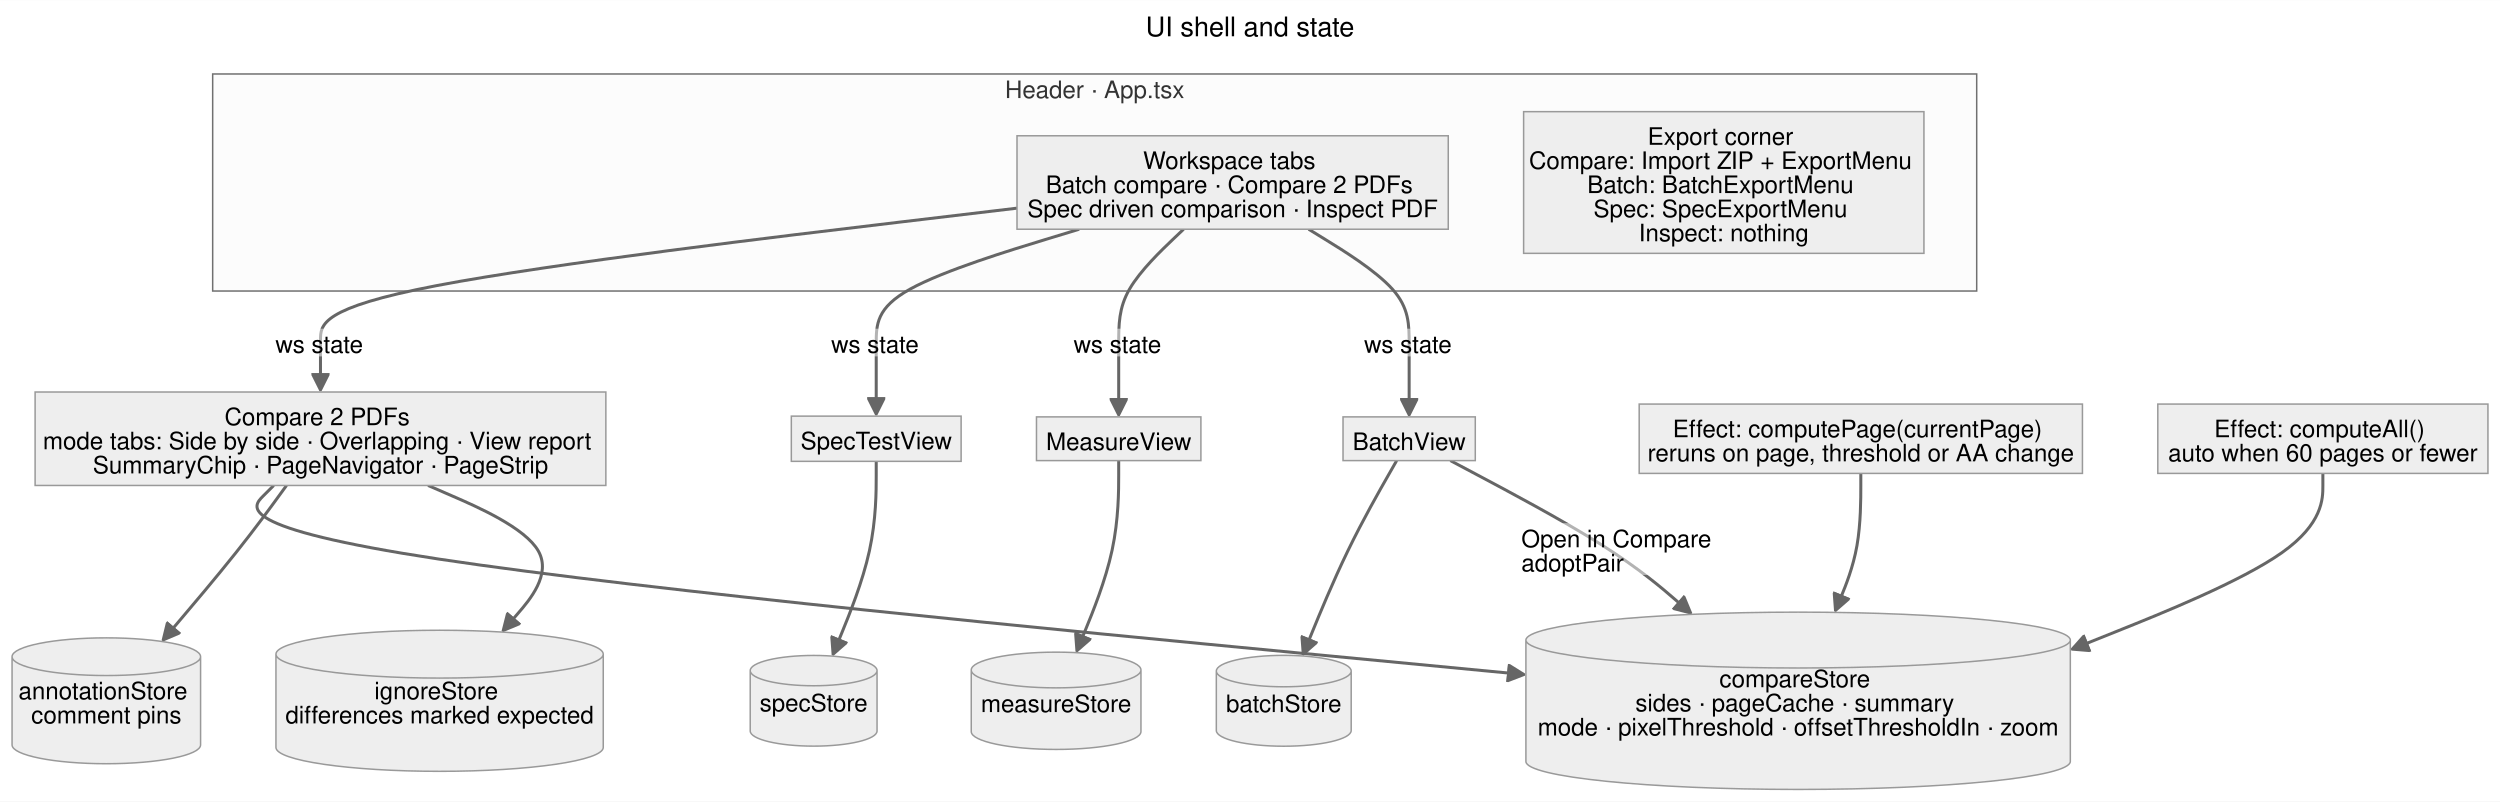
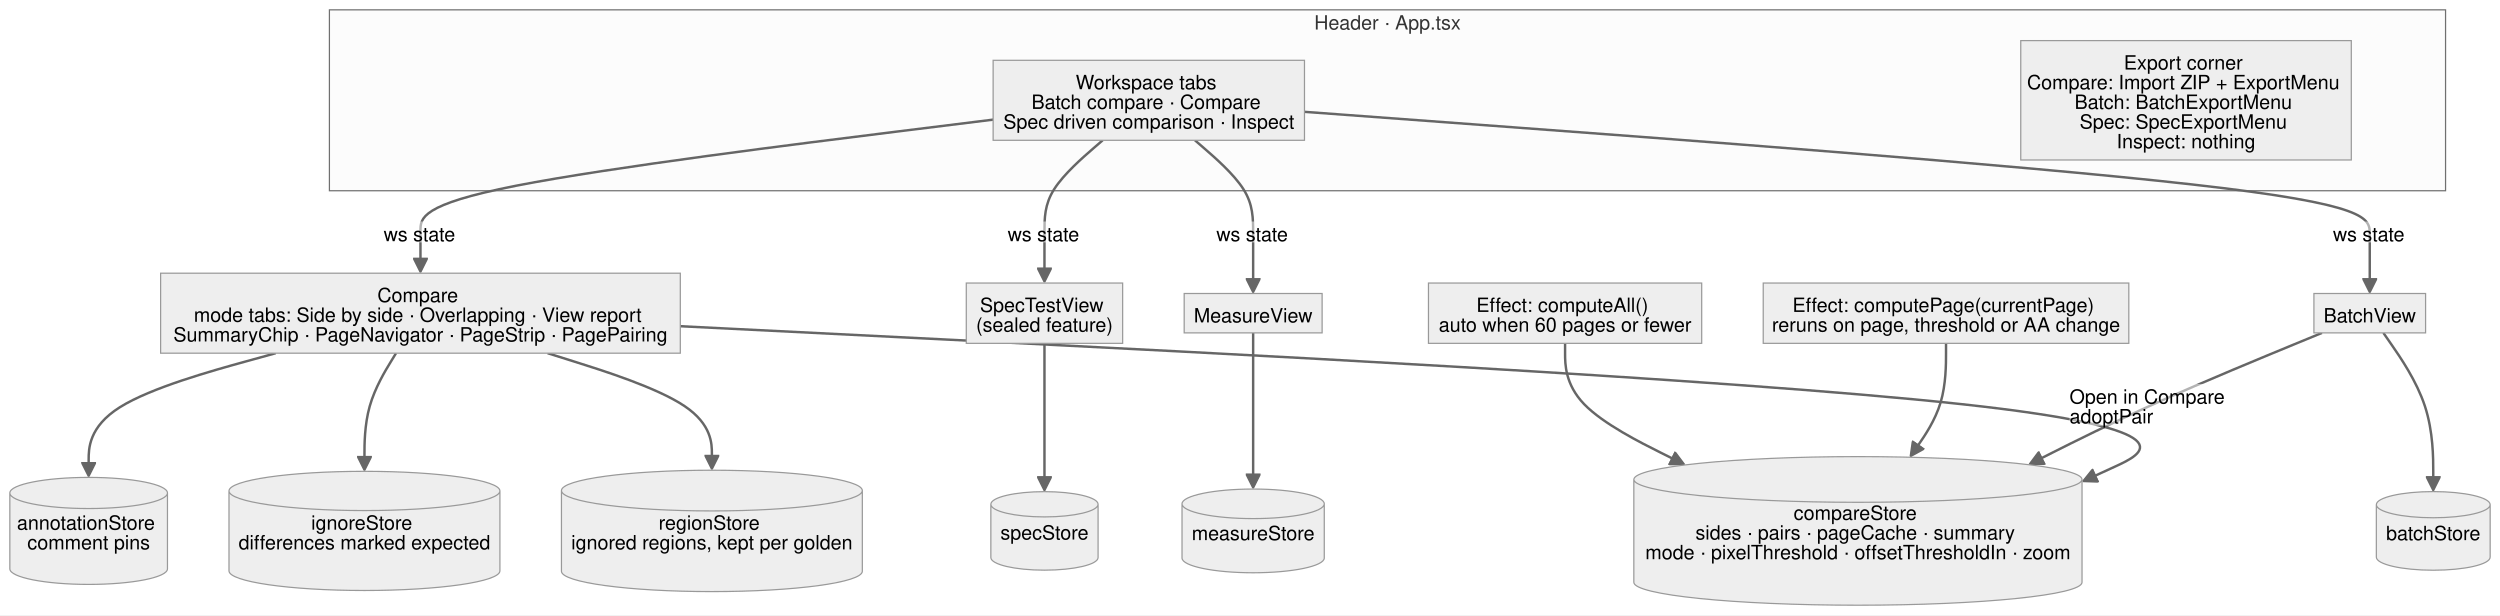
- <svg xmlns="http://www.w3.org/2000/svg" aria-roledescription="flowchart-v2" role="graphics-document document" viewBox="-8 -49 1658.635 531.718" width="1659" height="532" id="arch1">
-   <rect x="-8" y="-49" width="1658.635" height="531.718" fill="#ffffff" />
+ <svg xmlns="http://www.w3.org/2000/svg" id="arch1" width="2031.506" height="499.836" viewBox="-8 -8 2031.506 499.836" role="graphics-document document" aria-roledescription="flowchart-v2">
+   <rect x="-8" y="-8" width="2031.506" height="499.836" fill="#ffffff" />
  <style>#arch1{font-family:Helvetica,Arial,sans-serif;font-size:16px;fill:#000000;}#arch1 .error-icon{fill:#552222;}#arch1 .error-text{fill:#552222;stroke:#552222;}#arch1 .edge-thickness-normal{stroke-width:2px;}#arch1 .edge-thickness-thick{stroke-width:3.5px;}#arch1 .edge-pattern-solid{stroke-dasharray:0;}#arch1 .edge-pattern-dashed{stroke-dasharray:3;}#arch1 .edge-pattern-dotted{stroke-dasharray:2;}#arch1 .marker{fill:#666;stroke:#666;}#arch1 .marker.cross{stroke:#666;}#arch1 svg{font-family:Helvetica,Arial,sans-serif;font-size:16px;}#arch1 .label{font-family:Helvetica,Arial,sans-serif;color:#000000;}#arch1 .cluster-label text{fill:#333;}#arch1 .cluster-label span,#arch1 p{color:#333;}#arch1 .label text,#arch1 span,#arch1 p{fill:#000000;color:#000000;}#arch1 .node rect,#arch1 .node circle,#arch1 .node ellipse,#arch1 .node polygon,#arch1 .node path{fill:#eee;stroke:#999;stroke-width:1px;}#arch1 .flowchart-label text{text-anchor:middle;}#arch1 .node .katex path{fill:#000;stroke:#000;stroke-width:1px;}#arch1 .node .label{text-align:center;}#arch1 .node.clickable{cursor:pointer;}#arch1 .arrowheadPath{fill:#333333;}#arch1 .edgePath .path{stroke:#666;stroke-width:2.0px;}#arch1 .flowchart-link{stroke:#666;fill:none;}#arch1 .edgeLabel{background-color:white;text-align:center;}#arch1 .edgeLabel rect{opacity:0.5;background-color:white;fill:white;}#arch1 .labelBkg{background-color:rgba(255, 255, 255, 0.5);}#arch1 .cluster rect{fill:hsl(0, 0%, 98.922%);stroke:#707070;stroke-width:1px;}#arch1 .cluster text{fill:#333;}#arch1 .cluster span,#arch1 p{color:#333;}#arch1 div.mermaidTooltip{position:absolute;text-align:center;max-width:200px;padding:2px;font-family:Helvetica,Arial,sans-serif;font-size:12px;background:hsl(-160, 0%, 93.333%);border:1px solid #707070;border-radius:2px;pointer-events:none;z-index:100;}#arch1 .flowchartTitleText{text-anchor:middle;font-size:18px;fill:#000000;}#arch1 :root{--mermaid-font-family:Helvetica,Arial,sans-serif;}#arch1 .flag rect{stroke-dasharray:6 4!important;}#arch1 .flag polygon{stroke-dasharray:6 4!important;}#arch1 .flag ellipse{stroke-dasharray:6 4!important;}#arch1 .flag circle{stroke-dasharray:6 4!important;}#arch1 .flag path{stroke-dasharray:6 4!important;}</style>
  <g>
-     <marker orient="auto" markerHeight="12" markerWidth="12" markerUnits="userSpaceOnUse" refY="5" refX="6" viewBox="0 0 10 10" class="marker flowchart" id="arch1_flowchart-pointEnd">
-       <path style="stroke-width: 1; stroke-dasharray: 1, 0;" class="arrowMarkerPath" d="M 0 0 L 10 5 L 0 10 z" />
-     </marker>
-     <marker orient="auto" markerHeight="12" markerWidth="12" markerUnits="userSpaceOnUse" refY="5" refX="4.5" viewBox="0 0 10 10" class="marker flowchart" id="arch1_flowchart-pointStart">
-       <path style="stroke-width: 1; stroke-dasharray: 1, 0;" class="arrowMarkerPath" d="M 0 5 L 10 10 L 10 0 z" />
-     </marker>
-     <marker orient="auto" markerHeight="11" markerWidth="11" markerUnits="userSpaceOnUse" refY="5" refX="11" viewBox="0 0 10 10" class="marker flowchart" id="arch1_flowchart-circleEnd">
-       <circle style="stroke-width: 1; stroke-dasharray: 1, 0;" class="arrowMarkerPath" r="5" cy="5" cx="5" />
-     </marker>
-     <marker orient="auto" markerHeight="11" markerWidth="11" markerUnits="userSpaceOnUse" refY="5" refX="-1" viewBox="0 0 10 10" class="marker flowchart" id="arch1_flowchart-circleStart">
-       <circle style="stroke-width: 1; stroke-dasharray: 1, 0;" class="arrowMarkerPath" r="5" cy="5" cx="5" />
-     </marker>
-     <marker orient="auto" markerHeight="11" markerWidth="11" markerUnits="userSpaceOnUse" refY="5.2" refX="12" viewBox="0 0 11 11" class="marker cross flowchart" id="arch1_flowchart-crossEnd">
-       <path style="stroke-width: 2; stroke-dasharray: 1, 0;" class="arrowMarkerPath" d="M 1,1 l 9,9 M 10,1 l -9,9" />
-     </marker>
-     <marker orient="auto" markerHeight="11" markerWidth="11" markerUnits="userSpaceOnUse" refY="5.2" refX="-1" viewBox="0 0 11 11" class="marker cross flowchart" id="arch1_flowchart-crossStart">
-       <path style="stroke-width: 2; stroke-dasharray: 1, 0;" class="arrowMarkerPath" d="M 1,1 l 9,9 M 10,1 l -9,9" />
+     <marker id="arch1_flowchart-pointEnd" class="marker flowchart" viewBox="0 0 10 10" refX="6" refY="5" markerUnits="userSpaceOnUse" markerWidth="12" markerHeight="12" orient="auto">
+       <path d="M 0 0 L 10 5 L 0 10 z" class="arrowMarkerPath" style="stroke-width: 1; stroke-dasharray: 1, 0;" />
+     </marker>
+     <marker id="arch1_flowchart-pointStart" class="marker flowchart" viewBox="0 0 10 10" refX="4.5" refY="5" markerUnits="userSpaceOnUse" markerWidth="12" markerHeight="12" orient="auto">
+       <path d="M 0 5 L 10 10 L 10 0 z" class="arrowMarkerPath" style="stroke-width: 1; stroke-dasharray: 1, 0;" />
+     </marker>
+     <marker id="arch1_flowchart-circleEnd" class="marker flowchart" viewBox="0 0 10 10" refX="11" refY="5" markerUnits="userSpaceOnUse" markerWidth="11" markerHeight="11" orient="auto">
+       <circle cx="5" cy="5" r="5" class="arrowMarkerPath" style="stroke-width: 1; stroke-dasharray: 1, 0;" />
+     </marker>
+     <marker id="arch1_flowchart-circleStart" class="marker flowchart" viewBox="0 0 10 10" refX="-1" refY="5" markerUnits="userSpaceOnUse" markerWidth="11" markerHeight="11" orient="auto">
+       <circle cx="5" cy="5" r="5" class="arrowMarkerPath" style="stroke-width: 1; stroke-dasharray: 1, 0;" />
+     </marker>
+     <marker id="arch1_flowchart-crossEnd" class="marker cross flowchart" viewBox="0 0 11 11" refX="12" refY="5.2" markerUnits="userSpaceOnUse" markerWidth="11" markerHeight="11" orient="auto">
+       <path d="M 1,1 l 9,9 M 10,1 l -9,9" class="arrowMarkerPath" style="stroke-width: 2; stroke-dasharray: 1, 0;" />
+     </marker>
+     <marker id="arch1_flowchart-crossStart" class="marker cross flowchart" viewBox="0 0 11 11" refX="-1" refY="5.2" markerUnits="userSpaceOnUse" markerWidth="11" markerHeight="11" orient="auto">
+       <path d="M 1,1 l 9,9 M 10,1 l -9,9" class="arrowMarkerPath" style="stroke-width: 2; stroke-dasharray: 1, 0;" />
    </marker>
    <g class="root">
      <g class="clusters">
-         <g id="HEADER" class="cluster default flowchart-label">
-           <rect height="144" width="1170.348" y="0" x="133.098" ry="0" rx="0" style="" />
-           <g transform="translate(718.2715, 0)" class="cluster-label">
-             <text style="">
-               <tspan class="row" x="0" dy="1em" xml:space="preserve">Header · App.tsx</tspan>
+         <g class="cluster default flowchart-label" id="HEADER">
+           <rect style="" rx="0" ry="0" x="259.684" y="0" width="1719.58" height="147" />
+           <g class="cluster-label" transform="translate(1119.474, 0)">
+             <text style="">
+               <tspan xml:space="preserve" dy="1em" x="0" class="row">Header · App.tsx</tspan>
            </text>
          </g>
        </g>
      </g>
      <g class="edgePaths">
-         <path marker-end="url(#arch1_flowchart-pointEnd)" style="fill:none;" class="edge-thickness-normal edge-pattern-solid flowchart-link LS-TABS LE-CWS" id="L-TABS-CWS-0" d="M666.734,89.02L589.716,98.184C512.697,107.347,358.66,125.673,281.642,140.42C204.623,155.167,204.623,166.333,204.623,176.617C204.623,186.9,204.623,196.3,204.623,201L204.623,205.7" />
-         <path marker-end="url(#arch1_flowchart-pointEnd)" style="fill:none;" class="edge-thickness-normal edge-pattern-solid flowchart-link LS-TABS LE-SWS" id="L-TABS-SWS-0" d="M707.984,103L685.543,109.833C663.101,116.667,618.217,130.333,595.776,142.75C573.334,155.167,573.334,166.333,573.334,179.283C573.334,192.233,573.334,206.967,573.334,214.333L573.334,221.7" />
-         <path marker-end="url(#arch1_flowchart-pointEnd)" style="fill:none;" class="edge-thickness-normal edge-pattern-solid flowchart-link LS-TABS LE-IWS" id="L-TABS-IWS-0" d="M777.247,103L770.072,109.833C762.898,116.667,748.55,130.333,741.375,142.75C734.201,155.167,734.201,166.333,734.201,179.367C734.201,192.4,734.201,207.3,734.201,214.75L734.201,222.2" />
-         <path marker-end="url(#arch1_flowchart-pointEnd)" style="fill:none;" class="edge-thickness-normal edge-pattern-solid flowchart-link LS-TABS LE-BWS" id="L-TABS-BWS-0" d="M860.218,103L871.334,109.833C882.449,116.667,904.68,130.333,915.795,142.75C926.91,155.167,926.91,166.333,926.91,179.367C926.91,192.4,926.91,207.3,926.91,214.75L926.91,222.2" />
-         <path marker-end="url(#arch1_flowchart-pointEnd)" style="fill:none;" class="edge-thickness-normal edge-pattern-solid flowchart-link LS-CWS LE-CS" id="L-CWS-CS-0" d="M173.6,273L166.595,280C159.589,287,145.579,301,283.16,321.844C420.742,342.687,709.916,370.375,854.503,384.218L999.089,398.062" />
-         <path marker-end="url(#arch1_flowchart-pointEnd)" style="fill:none;" class="edge-thickness-normal edge-pattern-solid flowchart-link LS-CWS LE-AS" id="L-CWS-AS-0" d="M182.093,273L177.006,280C171.918,287,161.743,301,148.532,317.577C135.321,334.155,119.073,353.309,110.95,362.886L102.826,372.464" />
-         <path marker-end="url(#arch1_flowchart-pointEnd)" style="fill:none;" class="edge-thickness-normal edge-pattern-solid flowchart-link LS-CWS LE-IS" id="L-CWS-IS-0" d="M275.992,273L292.108,280C308.223,287,340.454,301,349.193,316.541C357.933,332.082,343.18,349.164,335.803,357.705L328.427,366.246" />
-         <path marker-end="url(#arch1_flowchart-pointEnd)" style="fill:none;" class="edge-thickness-normal edge-pattern-solid flowchart-link LS-SWS LE-SS" id="L-SWS-SS-0" d="M573.334,257L573.334,266.667C573.334,276.333,573.334,295.667,568.812,316.385C564.29,337.104,555.247,359.208,550.725,370.261L546.203,381.313" />
-         <path marker-end="url(#arch1_flowchart-pointEnd)" style="fill:none;" class="edge-thickness-normal edge-pattern-solid flowchart-link LS-IWS LE-MS" id="L-IWS-MS-0" d="M734.201,256.5L734.201,266.25C734.201,276,734.201,295.5,729.83,315.92C725.458,336.339,716.715,357.679,712.343,368.349L707.972,379.018" />
-         <path marker-end="url(#arch1_flowchart-pointEnd)" style="fill:none;" class="edge-thickness-normal edge-pattern-solid flowchart-link LS-BWS LE-BS" id="L-BWS-BS-0" d="M918.633,256.5L913.068,266.25C907.502,276,896.371,295.5,886.288,316.286C876.205,337.073,867.169,359.145,862.652,370.182L858.134,381.218" />
-         <path marker-end="url(#arch1_flowchart-pointEnd)" style="fill:none;" class="edge-thickness-normal edge-pattern-solid flowchart-link LS-BWS LE-CS" id="L-BWS-CS-0" d="M954.242,256.5L972.62,266.25C990.998,276,1027.754,295.5,1053.824,311.916C1079.895,328.331,1095.28,341.663,1102.973,348.328L1110.665,354.994" />
-         <path marker-end="url(#arch1_flowchart-pointEnd)" style="fill:none;" class="edge-thickness-normal edge-pattern-solid flowchart-link LS-EF1 LE-CS" id="L-EF1-CS-0" d="M1226.564,265L1226.564,273.333C1226.564,281.667,1226.564,298.333,1224.013,312.878C1221.462,327.422,1216.359,339.844,1213.807,346.055L1211.256,352.266" />
-         <path marker-end="url(#arch1_flowchart-pointEnd)" style="fill:none;" class="edge-thickness-normal edge-pattern-solid flowchart-link LS-EF2 LE-CS" id="L-EF2-CS-0" d="M1533.119,265L1533.119,273.333C1533.119,281.667,1533.119,298.333,1506.014,317.524C1478.909,336.714,1424.699,358.427,1397.593,369.284L1370.488,380.141" />
+         <path d="M799.021,89.21L721.463,98.841C643.904,108.473,488.787,127.737,411.229,142.952C333.67,158.167,333.67,169.333,333.67,179.617C333.67,189.9,333.67,199.3,333.67,204L333.67,208.7" id="L-TABS-CWS-0" class=" edge-thickness-normal edge-pattern-solid flowchart-link LS-TABS LE-CWS" style="fill:none;" marker-end="url(#arch1_flowchart-pointEnd)" />
+         <path d="M888.031,106L880.148,112.833C872.265,119.667,856.5,133.333,848.617,145.75C840.734,158.167,840.734,169.333,840.734,180.95C840.734,192.567,840.734,204.633,840.734,210.667L840.734,216.7" id="L-TABS-SWS-0" class=" edge-thickness-normal edge-pattern-solid flowchart-link LS-TABS LE-SWS" style="fill:none;" marker-end="url(#arch1_flowchart-pointEnd)" />
+         <path d="M963.012,106L970.895,112.833C978.778,119.667,994.543,133.333,1002.426,145.75C1010.309,158.167,1010.309,169.333,1010.309,182.367C1010.309,195.4,1010.309,210.3,1010.309,217.75L1010.309,225.2" id="L-TABS-IWS-0" class=" edge-thickness-normal edge-pattern-solid flowchart-link LS-TABS LE-IWS" style="fill:none;" marker-end="url(#arch1_flowchart-pointEnd)" />
+         <path d="M1052.021,82.871L1196.296,93.559C1340.57,104.248,1629.118,125.624,1773.392,141.895C1917.666,158.167,1917.666,169.333,1917.666,182.367C1917.666,195.4,1917.666,210.3,1917.666,217.75L1917.666,225.2" id="L-TABS-BWS-0" class=" edge-thickness-normal edge-pattern-solid flowchart-link LS-TABS LE-BWS" style="fill:none;" marker-end="url(#arch1_flowchart-pointEnd)" />
+         <path d="M544.818,257.083L757.364,267.736C969.91,278.389,1395.001,299.694,1585.644,320.386C1776.288,341.078,1732.483,361.156,1710.581,371.195L1688.679,381.234" id="L-CWS-CS-0" class=" edge-thickness-normal edge-pattern-solid flowchart-link LS-CWS LE-CS" style="fill:none;" marker-end="url(#arch1_flowchart-pointEnd)" />
+         <path d="M216.046,279L190.711,286C165.377,293,114.708,307,89.374,322.94C64.039,338.88,64.039,356.76,64.039,365.7L64.039,374.64" id="L-CWS-AS-0" class=" edge-thickness-normal edge-pattern-solid flowchart-link LS-CWS LE-AS" style="fill:none;" marker-end="url(#arch1_flowchart-pointEnd)" />
+         <path d="M313.815,279L309.539,286C305.262,293,296.709,307,292.433,322.117C288.156,337.235,288.156,353.47,288.156,361.587L288.156,369.704" id="L-CWS-IS-0" class=" edge-thickness-normal edge-pattern-solid flowchart-link LS-CWS LE-IS" style="fill:none;" marker-end="url(#arch1_flowchart-pointEnd)" />
+         <path d="M436.978,279L459.229,286C481.48,293,525.982,307,548.233,321.967C570.484,336.935,570.484,352.869,570.484,360.837L570.484,368.804" id="L-CWS-RS-0" class=" edge-thickness-normal edge-pattern-solid flowchart-link LS-CWS LE-RS" style="fill:none;" marker-end="url(#arch1_flowchart-pointEnd)" />
+         <path d="M840.734,271L840.734,279.333C840.734,287.667,840.734,304.333,840.734,323.536C840.734,342.738,840.734,364.476,840.734,375.345L840.734,386.214" id="L-SWS-SS-0" class=" edge-thickness-normal edge-pattern-solid flowchart-link LS-SWS LE-SS" style="fill:none;" marker-end="url(#arch1_flowchart-pointEnd)" />
+         <path d="M1010.309,262.5L1010.309,272.25C1010.309,282,1010.309,301.5,1010.309,321.768C1010.309,342.035,1010.309,363.07,1010.309,373.588L1010.309,384.105" id="L-IWS-MS-0" class=" edge-thickness-normal edge-pattern-solid flowchart-link LS-IWS LE-MS" style="fill:none;" marker-end="url(#arch1_flowchart-pointEnd)" />
+         <path d="M1928.747,262.5L1935.5,272.25C1942.253,282,1955.758,301.5,1962.511,322.112C1969.264,342.724,1969.264,364.448,1969.264,375.309L1969.264,386.171" id="L-BWS-BS-0" class=" edge-thickness-normal edge-pattern-solid flowchart-link LS-BWS LE-BS" style="fill:none;" marker-end="url(#arch1_flowchart-pointEnd)" />
+         <path d="M1878.843,262.5L1855.185,272.25C1831.528,282,1784.212,301.5,1745.272,318.945C1706.332,336.39,1675.768,351.78,1660.486,359.475L1645.204,367.17" id="L-BWS-CS-0" class=" edge-thickness-normal edge-pattern-solid flowchart-link LS-BWS LE-CS" style="fill:none;" marker-end="url(#arch1_flowchart-pointEnd)" />
+         <path d="M1573.342,271L1573.342,279.333C1573.342,287.667,1573.342,304.333,1568.951,319.024C1564.561,333.715,1555.78,346.431,1551.389,352.788L1546.999,359.146" id="L-EF1-CS-0" class=" edge-thickness-normal edge-pattern-solid flowchart-link LS-EF1 LE-CS" style="fill:none;" marker-end="url(#arch1_flowchart-pointEnd)" />
+         <path d="M1263.787,271L1263.787,279.333C1263.787,287.667,1263.787,304.333,1279.262,320.398C1294.736,336.463,1325.685,351.926,1341.16,359.657L1356.635,367.388" id="L-EF2-CS-0" class=" edge-thickness-normal edge-pattern-solid flowchart-link LS-EF2 LE-CS" style="fill:none;" marker-end="url(#arch1_flowchart-pointEnd)" />
      </g>
      <g class="edgeLabels">
-         <g transform="translate(204.623, 177.5)" class="edgeLabel">
-           <g transform="translate(-29.89453, -8.5)" class="label">
-             <rect height="18.371" width="60.264" ry="0" rx="0" />
-             <text style="">
-               <tspan class="row" x="0" dy="1em" xml:space="preserve">ws state</tspan>
-             </text>
-           </g>
-         </g>
-         <g transform="translate(573.334, 177.5)" class="edgeLabel">
-           <g transform="translate(-29.89453, -8.5)" class="label">
-             <rect height="18.371" width="60.264" ry="0" rx="0" />
-             <text style="">
-               <tspan class="row" x="0" dy="1em" xml:space="preserve">ws state</tspan>
-             </text>
-           </g>
-         </g>
-         <g transform="translate(734.2012, 177.5)" class="edgeLabel">
-           <g transform="translate(-29.89453, -8.5)" class="label">
-             <rect height="18.371" width="60.264" ry="0" rx="0" />
-             <text style="">
-               <tspan class="row" x="0" dy="1em" xml:space="preserve">ws state</tspan>
-             </text>
-           </g>
-         </g>
-         <g transform="translate(926.9102, 177.5)" class="edgeLabel">
-           <g transform="translate(-29.89453, -8.5)" class="label">
-             <rect height="18.371" width="60.264" ry="0" rx="0" />
-             <text style="">
-               <tspan class="row" x="0" dy="1em" xml:space="preserve">ws state</tspan>
-             </text>
-           </g>
-         </g>
-         <g class="edgeLabel">
-           <g transform="translate(0, 0)" class="label">
-             <rect height="0" width="0" ry="0" rx="0" />
-             <text style="">
-               <tspan class="row" x="0" dy="1em" xml:space="preserve" />
-             </text>
-           </g>
-         </g>
-         <g class="edgeLabel">
-           <g transform="translate(0, 0)" class="label">
-             <rect height="0" width="0" ry="0" rx="0" />
-             <text style="">
-               <tspan class="row" x="0" dy="1em" xml:space="preserve" />
-             </text>
-           </g>
-         </g>
-         <g class="edgeLabel">
-           <g transform="translate(0, 0)" class="label">
-             <rect height="0" width="0" ry="0" rx="0" />
-             <text style="">
-               <tspan class="row" x="0" dy="1em" xml:space="preserve" />
-             </text>
-           </g>
-         </g>
-         <g class="edgeLabel">
-           <g transform="translate(0, 0)" class="label">
-             <rect height="0" width="0" ry="0" rx="0" />
-             <text style="">
-               <tspan class="row" x="0" dy="1em" xml:space="preserve" />
-             </text>
-           </g>
-         </g>
-         <g class="edgeLabel">
-           <g transform="translate(0, 0)" class="label">
-             <rect height="0" width="0" ry="0" rx="0" />
-             <text style="">
-               <tspan class="row" x="0" dy="1em" xml:space="preserve" />
-             </text>
-           </g>
-         </g>
-         <g class="edgeLabel">
-           <g transform="translate(0, 0)" class="label">
-             <rect height="0" width="0" ry="0" rx="0" />
-             <text style="">
-               <tspan class="row" x="0" dy="1em" xml:space="preserve" />
-             </text>
-           </g>
-         </g>
-         <g transform="translate(1064.51, 315)" class="edgeLabel">
-           <g transform="translate(-63.19531, -17)" class="label">
-             <rect height="34.371" width="126.523" ry="0" rx="0" />
-             <text style="">
-               <tspan class="row" x="0" dy="1em" xml:space="preserve">Open in Compare</tspan>
-               <tspan class="row" x="0" dy="1em" xml:space="preserve">adoptPair</tspan>
-             </text>
-           </g>
-         </g>
-         <g class="edgeLabel">
-           <g transform="translate(0, 0)" class="label">
-             <rect height="0" width="0" ry="0" rx="0" />
-             <text style="">
-               <tspan class="row" x="0" dy="1em" xml:space="preserve" />
-             </text>
-           </g>
-         </g>
-         <g class="edgeLabel">
-           <g transform="translate(0, 0)" class="label">
-             <rect height="0" width="0" ry="0" rx="0" />
-             <text style="">
-               <tspan class="row" x="0" dy="1em" xml:space="preserve" />
+         <g class="edgeLabel" transform="translate(333.6699, 180.5)">
+           <g class="label" transform="translate(-29.89453, -8.5)">
+             <rect rx="0" ry="0" width="59.741" height="17" />
+             <text style="">
+               <tspan xml:space="preserve" dy="1em" x="0" class="row">ws state</tspan>
+             </text>
+           </g>
+         </g>
+         <g class="edgeLabel" transform="translate(840.7344, 180.5)">
+           <g class="label" transform="translate(-29.89453, -8.5)">
+             <rect rx="0" ry="0" width="59.741" height="17" />
+             <text style="">
+               <tspan xml:space="preserve" dy="1em" x="0" class="row">ws state</tspan>
+             </text>
+           </g>
+         </g>
+         <g class="edgeLabel" transform="translate(1010.309, 180.5)">
+           <g class="label" transform="translate(-29.89453, -8.5)">
+             <rect rx="0" ry="0" width="59.741" height="17" />
+             <text style="">
+               <tspan xml:space="preserve" dy="1em" x="0" class="row">ws state</tspan>
+             </text>
+           </g>
+         </g>
+         <g class="edgeLabel" transform="translate(1917.666, 180.5)">
+           <g class="label" transform="translate(-29.89453, -8.5)">
+             <rect rx="0" ry="0" width="59.741" height="17" />
+             <text style="">
+               <tspan xml:space="preserve" dy="1em" x="0" class="row">ws state</tspan>
+             </text>
+           </g>
+         </g>
+         <g class="edgeLabel">
+           <g class="label" transform="translate(0, 0)">
+             <rect rx="0" ry="0" width="0" height="0" />
+             <text style="">
+               <tspan xml:space="preserve" dy="1em" x="0" class="row" />
+             </text>
+           </g>
+         </g>
+         <g class="edgeLabel">
+           <g class="label" transform="translate(0, 0)">
+             <rect rx="0" ry="0" width="0" height="0" />
+             <text style="">
+               <tspan xml:space="preserve" dy="1em" x="0" class="row" />
+             </text>
+           </g>
+         </g>
+         <g class="edgeLabel">
+           <g class="label" transform="translate(0, 0)">
+             <rect rx="0" ry="0" width="0" height="0" />
+             <text style="">
+               <tspan xml:space="preserve" dy="1em" x="0" class="row" />
+             </text>
+           </g>
+         </g>
+         <g class="edgeLabel">
+           <g class="label" transform="translate(0, 0)">
+             <rect rx="0" ry="0" width="0" height="0" />
+             <text style="">
+               <tspan xml:space="preserve" dy="1em" x="0" class="row" />
+             </text>
+           </g>
+         </g>
+         <g class="edgeLabel">
+           <g class="label" transform="translate(0, 0)">
+             <rect rx="0" ry="0" width="0" height="0" />
+             <text style="">
+               <tspan xml:space="preserve" dy="1em" x="0" class="row" />
+             </text>
+           </g>
+         </g>
+         <g class="edgeLabel">
+           <g class="label" transform="translate(0, 0)">
+             <rect rx="0" ry="0" width="0" height="0" />
+             <text style="">
+               <tspan xml:space="preserve" dy="1em" x="0" class="row" />
+             </text>
+           </g>
+         </g>
+         <g class="edgeLabel">
+           <g class="label" transform="translate(0, 0)">
+             <rect rx="0" ry="0" width="0" height="0" />
+             <text style="">
+               <tspan xml:space="preserve" dy="1em" x="0" class="row" />
+             </text>
+           </g>
+         </g>
+         <g class="edgeLabel" transform="translate(1736.896, 321)">
+           <g class="label" transform="translate(-63.19531, -17)">
+             <rect rx="0" ry="0" width="126.278" height="34" />
+             <text style="">
+               <tspan xml:space="preserve" dy="1em" x="0" class="row">Open in Compare</tspan>
+               <tspan xml:space="preserve" dy="1em" x="0" class="row">adoptPair</tspan>
+             </text>
+           </g>
+         </g>
+         <g class="edgeLabel">
+           <g class="label" transform="translate(0, 0)">
+             <rect rx="0" ry="0" width="0" height="0" />
+             <text style="">
+               <tspan xml:space="preserve" dy="1em" x="0" class="row" />
+             </text>
+           </g>
+         </g>
+         <g class="edgeLabel">
+           <g class="label" transform="translate(0, 0)">
+             <rect rx="0" ry="0" width="0" height="0" />
+             <text style="">
+               <tspan xml:space="preserve" dy="1em" x="0" class="row" />
            </text>
          </g>
        </g>
      </g>
      <g class="nodes">
-         <g transform="translate(809.793, 72)" data-id="TABS" data-node="true" id="flowchart-TABS-64" class="node default default flowchart-label">
-           <rect height="62" width="286.117" y="-31" x="-143.059" ry="0" rx="0" style="" class="basic label-container" />
-           <g transform="translate(0, -25)" style="" class="label">
-             <rect />
-             <text style="">
-               <tspan class="row" x="0" dy="1em" xml:space="preserve">Workspace tabs</tspan>
-               <tspan class="row" x="0" dy="1em" xml:space="preserve">Batch compare · Compare 2 PDFs</tspan>
-               <tspan class="row" x="0" dy="1em" xml:space="preserve">Spec driven comparison · Inspect PDF</tspan>
-             </text>
-           </g>
-         </g>
-         <g transform="translate(1135.648, 72)" data-id="RIGHT" data-node="true" id="flowchart-RIGHT-65" class="node default default flowchart-label">
-           <rect height="94" width="265.594" y="-47" x="-132.797" ry="0" rx="0" style="" class="basic label-container" />
-           <g transform="translate(0, -41)" style="" class="label">
-             <rect />
-             <text style="">
-               <tspan class="row" x="0" dy="1em" xml:space="preserve">Export corner</tspan>
-               <tspan class="row" x="0" dy="1em" xml:space="preserve">Compare: Import ZIP + ExportMenu</tspan>
-               <tspan class="row" x="0" dy="1em" xml:space="preserve">Batch: BatchExportMenu</tspan>
-               <tspan class="row" x="0" dy="1em" xml:space="preserve">Spec: SpecExportMenu</tspan>
-               <tspan class="row" x="0" dy="1em" xml:space="preserve">Inspect: nothing</tspan>
-             </text>
-           </g>
-         </g>
-         <g transform="translate(204.623, 242)" data-id="CWS" data-node="true" id="flowchart-CWS-67" class="node default default flowchart-label">
-           <rect height="62" width="378.664" y="-31" x="-189.332" ry="0" rx="0" style="" class="basic label-container" />
-           <g transform="translate(0, -25)" style="" class="label">
-             <rect />
-             <text style="">
-               <tspan class="row" x="0" dy="1em" xml:space="preserve">Compare 2 PDFs</tspan>
-               <tspan class="row" x="0" dy="1em" xml:space="preserve">mode tabs: Side by side · Overlapping · View report</tspan>
-               <tspan class="row" x="0" dy="1em" xml:space="preserve">SummaryChip · PageNavigator · PageStrip</tspan>
-             </text>
-           </g>
-         </g>
-         <g transform="translate(573.334, 242)" data-id="SWS" data-node="true" id="flowchart-SWS-68" class="node default default flowchart-label">
-           <rect height="30" width="112.648" y="-15" x="-56.324" ry="0" rx="0" style="" class="basic label-container" />
-           <g transform="translate(0, -9)" style="" class="label">
-             <rect />
-             <text style="">
-               <tspan class="row" x="0" dy="1em" xml:space="preserve">SpecTestView</tspan>
-             </text>
-           </g>
-         </g>
-         <g transform="translate(734.2012, 242)" data-id="IWS" data-node="true" id="flowchart-IWS-69" class="node default default flowchart-label">
-           <rect height="29" width="109.086" y="-14.5" x="-54.543" ry="0" rx="0" style="" class="basic label-container" />
-           <g transform="translate(0, -8.5)" style="" class="label">
-             <rect />
-             <text style="">
-               <tspan class="row" x="0" dy="1em" xml:space="preserve">MeasureView</tspan>
-             </text>
-           </g>
-         </g>
-         <g transform="translate(926.9102, 242)" data-id="BWS" data-node="true" id="flowchart-BWS-70" class="node default flag flowchart-label">
-           <rect height="29" width="87.75" y="-14.5" x="-43.875" ry="0" rx="0" style="" class="basic label-container" />
-           <g transform="translate(0, -8.5)" style="" class="label">
-             <rect />
-             <text style="">
-               <tspan class="row" x="0" dy="1em" xml:space="preserve">BatchView</tspan>
-             </text>
-           </g>
-         </g>
-         <g transform="translate(1184.967, 415.859)" data-id="CS" data-node="true" id="flowchart-CS-76" class="node default default flowchart-label">
-           <path transform="translate(-180.6016,-58.85897)" d="M 0,18.573 a 180.602,18.573 0,0,0 361.203 0 a 180.602,18.573 0,0,0 -361.203 0 l 0,80.573 a 180.602,18.573 0,0,0 361.203 0 l 0,-80.573" style="" />
-           <g transform="translate(0, -25)" style="" class="label">
-             <rect />
-             <text style="">
-               <tspan class="row" x="0" dy="1em" xml:space="preserve">compareStore</tspan>
-               <tspan class="row" x="0" dy="1em" xml:space="preserve">sides · pageCache · summary</tspan>
-               <tspan class="row" x="0" dy="1em" xml:space="preserve">mode · pixelThreshold · offsetThresholdIn · zoom</tspan>
-             </text>
-           </g>
-         </g>
-         <g transform="translate(62.53906, 415.859)" data-id="AS" data-node="true" id="flowchart-AS-78" class="node default default flowchart-label">
-           <path transform="translate(-62.53906,-41.75586)" d="M 0,12.504 a 62.539,12.504 0,0,0 125.078 0 a 62.539,12.504 0,0,0 -125.078 0 l 0,58.504 a 62.539,12.504 0,0,0 125.078 0 l 0,-58.504" style="" />
-           <g transform="translate(0, -17)" style="" class="label">
-             <rect />
-             <text style="">
-               <tspan class="row" x="0" dy="1em" xml:space="preserve">annotationStore</tspan>
-               <tspan class="row" x="0" dy="1em" xml:space="preserve">comment pins</tspan>
-             </text>
-           </g>
-         </g>
-         <g transform="translate(283.6562, 415.859)" data-id="IS" data-node="true" id="flowchart-IS-80" class="node default default flowchart-label">
-           <path transform="translate(-108.5781,-46.80012)" d="M 0,15.867 a 108.578,15.867 0,0,0 217.156 0 a 108.578,15.867 0,0,0 -217.156 0 l 0,61.867 a 108.578,15.867 0,0,0 217.156 0 l 0,-61.867" style="" />
-           <g transform="translate(0, -17)" style="" class="label">
-             <rect />
-             <text style="">
-               <tspan class="row" x="0" dy="1em" xml:space="preserve">ignoreStore</tspan>
-               <tspan class="row" x="0" dy="1em" xml:space="preserve">differences marked expected</tspan>
-             </text>
-           </g>
-         </g>
-         <g transform="translate(531.8086, 415.859)" data-id="SS" data-node="true" id="flowchart-SS-82" class="node default default flowchart-label">
-           <path transform="translate(-42.07031,-30.08685)" d="M 0,10.058 a 42.07,10.058 0,0,0 84.141 0 a 42.07,10.058 0,0,0 -84.141 0 l 0,40.058 a 42.07,10.058 0,0,0 84.141 0 l 0,-40.058" style="" />
-           <g transform="translate(0, -9)" style="" class="label">
-             <rect />
-             <text style="">
-               <tspan class="row" x="0" dy="1em" xml:space="preserve">specStore</tspan>
-             </text>
-           </g>
-         </g>
-         <g transform="translate(692.6758, 415.859)" data-id="MS" data-node="true" id="flowchart-MS-84" class="node default default flowchart-label">
-           <path transform="translate(-56.29688,-32.27095)" d="M 0,11.847 a 56.297,11.847 0,0,0 112.594 0 a 56.297,11.847 0,0,0 -112.594 0 l 0,40.847 a 56.297,11.847 0,0,0 112.594 0 l 0,-40.847" style="" />
-           <g transform="translate(0, -8.5)" style="" class="label">
-             <rect />
-             <text style="">
-               <tspan class="row" x="0" dy="1em" xml:space="preserve">measureStore</tspan>
-             </text>
-           </g>
-         </g>
-         <g transform="translate(843.7148, 415.859)" data-id="BS" data-node="true" id="flowchart-BS-86" class="node default default flowchart-label">
-           <path transform="translate(-44.74219,-30.14526)" d="M 0,10.43 a 44.742,10.43 0,0,0 89.484 0 a 44.742,10.43 0,0,0 -89.484 0 l 0,39.43 a 44.742,10.43 0,0,0 89.484 0 l 0,-39.43" style="" />
-           <g transform="translate(0, -8.5)" style="" class="label">
-             <rect />
-             <text style="">
-               <tspan class="row" x="0" dy="1em" xml:space="preserve">batchStore</tspan>
-             </text>
-           </g>
-         </g>
-         <g transform="translate(1226.564, 242)" data-id="EF1" data-node="true" id="flowchart-EF1-89" class="node default default flowchart-label">
-           <rect height="46" width="294.078" y="-23" x="-147.039" ry="0" rx="0" style="" class="basic label-container" />
-           <g transform="translate(0, -17)" style="" class="label">
-             <rect />
-             <text style="">
-               <tspan class="row" x="0" dy="1em" xml:space="preserve">Effect: computePage(currentPage)</tspan>
-               <tspan class="row" x="0" dy="1em" xml:space="preserve">reruns on page, threshold or AA change</tspan>
-             </text>
-           </g>
-         </g>
-         <g transform="translate(1533.119, 242)" data-id="EF2" data-node="true" id="flowchart-EF2-91" class="node default default flowchart-label">
-           <rect height="46" width="219.031" y="-23" x="-109.516" ry="0" rx="0" style="" class="basic label-container" />
-           <g transform="translate(0, -17)" style="" class="label">
-             <rect />
-             <text style="">
-               <tspan class="row" x="0" dy="1em" xml:space="preserve">Effect: computeAll()</tspan>
-               <tspan class="row" x="0" dy="1em" xml:space="preserve">auto when 60 pages or fewer</tspan>
+         <g class="node default default flowchart-label" id="flowchart-TABS-66" data-node="true" data-id="TABS" transform="translate(925.5215, 73.5)">
+           <rect class="basic label-container" style="" rx="0" ry="0" x="-126.5" y="-32.5" width="253" height="65" />
+           <g class="label" style="" transform="translate(0, -25)">
+             <rect />
+             <text style="">
+               <tspan xml:space="preserve" dy="1em" x="0" class="row">Workspace tabs</tspan>
+               <tspan xml:space="preserve" dy="1em" x="0" class="row">Batch compare · Compare</tspan>
+               <tspan xml:space="preserve" dy="1em" x="0" class="row">Spec driven comparison · Inspect</tspan>
+             </text>
+           </g>
+         </g>
+         <g class="node default default flowchart-label" id="flowchart-RIGHT-67" data-node="true" data-id="RIGHT" transform="translate(1768.369, 73.5)">
+           <rect class="basic label-container" style="" rx="0" ry="0" x="-134.297" y="-48.5" width="268.594" height="97" />
+           <g class="label" style="" transform="translate(0, -41)">
+             <rect />
+             <text style="">
+               <tspan xml:space="preserve" dy="1em" x="0" class="row">Export corner</tspan>
+               <tspan xml:space="preserve" dy="1em" x="0" class="row">Compare: Import ZIP + ExportMenu</tspan>
+               <tspan xml:space="preserve" dy="1em" x="0" class="row">Batch: BatchExportMenu</tspan>
+               <tspan xml:space="preserve" dy="1em" x="0" class="row">Spec: SpecExportMenu</tspan>
+               <tspan xml:space="preserve" dy="1em" x="0" class="row">Inspect: nothing</tspan>
+             </text>
+           </g>
+         </g>
+         <g class="node default default flowchart-label" id="flowchart-CWS-69" data-node="true" data-id="CWS" transform="translate(333.6699, 246.5)">
+           <rect class="basic label-container" style="" rx="0" ry="0" x="-211.148" y="-32.5" width="422.297" height="65" />
+           <g class="label" style="" transform="translate(0, -25)">
+             <rect />
+             <text style="">
+               <tspan xml:space="preserve" dy="1em" x="0" class="row">Compare</tspan>
+               <tspan xml:space="preserve" dy="1em" x="0" class="row">mode tabs: Side by side · Overlapping · View report</tspan>
+               <tspan xml:space="preserve" dy="1em" x="0" class="row">SummaryChip · PageNavigator · PageStrip · PagePairing</tspan>
+             </text>
+           </g>
+         </g>
+         <g class="node default default flowchart-label" id="flowchart-SWS-70" data-node="true" data-id="SWS" transform="translate(840.7344, 246.5)">
+           <rect class="basic label-container" style="" rx="0" ry="0" x="-63.531" y="-24.5" width="127.062" height="49" />
+           <g class="label" style="" transform="translate(0, -17)">
+             <rect />
+             <text style="">
+               <tspan xml:space="preserve" dy="1em" x="0" class="row">SpecTestView</tspan>
+               <tspan xml:space="preserve" dy="1em" x="0" class="row">(sealed feature)</tspan>
+             </text>
+           </g>
+         </g>
+         <g class="node default default flowchart-label" id="flowchart-IWS-71" data-node="true" data-id="IWS" transform="translate(1010.309, 246.5)">
+           <rect class="basic label-container" style="" rx="0" ry="0" x="-56.043" y="-16" width="112.086" height="32" />
+           <g class="label" style="" transform="translate(0, -8.5)">
+             <rect />
+             <text style="">
+               <tspan xml:space="preserve" dy="1em" x="0" class="row">MeasureView</tspan>
+             </text>
+           </g>
+         </g>
+         <g class="node default flag flowchart-label" id="flowchart-BWS-72" data-node="true" data-id="BWS" transform="translate(1917.666, 246.5)">
+           <rect class="basic label-container" style="" rx="0" ry="0" x="-45.375" y="-16" width="90.75" height="32" />
+           <g class="label" style="" transform="translate(0, -8.5)">
+             <rect />
+             <text style="">
+               <tspan xml:space="preserve" dy="1em" x="0" class="row">BatchView</tspan>
+             </text>
+           </g>
+         </g>
+         <g class="node default default flowchart-label" id="flowchart-CS-78" label-offset-y="18.612" data-node="true" data-id="CS" transform="translate(1501.76, 423.4181)">
+           <path style="" d="M 0,18.612 a 182.102,18.612 0,0,0 364.203 0 a 182.102,18.612 0,0,0 -364.203 0 l 0,83.612 a 182.102,18.612 0,0,0 364.203 0 l 0,-83.612" transform="translate(-182.1016,-60.41809)" />
+           <g class="label" style="" transform="translate(0, -25)">
+             <rect />
+             <text style="">
+               <tspan xml:space="preserve" dy="1em" x="0" class="row">compareStore</tspan>
+               <tspan xml:space="preserve" dy="1em" x="0" class="row">sides · pairs · pageCache · summary</tspan>
+               <tspan xml:space="preserve" dy="1em" x="0" class="row">mode · pixelThreshold · offsetThresholdIn · zoom</tspan>
+             </text>
+           </g>
+         </g>
+         <g class="node default default flowchart-label" id="flowchart-AS-80" label-offset-y="12.652" data-node="true" data-id="AS" transform="translate(64.03906, 423.4181)">
+           <path style="" d="M 0,12.652 a 64.039,12.652 0,0,0 128.078 0 a 64.039,12.652 0,0,0 -128.078 0 l 0,61.652 a 64.039,12.652 0,0,0 128.078 0 l 0,-61.652" transform="translate(-64.03906,-43.47805)" />
+           <g class="label" style="" transform="translate(0, -17)">
+             <rect />
+             <text style="">
+               <tspan xml:space="preserve" dy="1em" x="0" class="row">annotationStore</tspan>
+               <tspan xml:space="preserve" dy="1em" x="0" class="row">comment pins</tspan>
+             </text>
+           </g>
+         </g>
+         <g class="node default default flowchart-label" id="flowchart-IS-82" label-offset-y="15.946" data-node="true" data-id="IS" transform="translate(288.1562, 423.4181)">
+           <path style="" d="M 0,15.946 a 110.078,15.946 0,0,0 220.156 0 a 110.078,15.946 0,0,0 -220.156 0 l 0,64.946 a 110.078,15.946 0,0,0 220.156 0 l 0,-64.946" transform="translate(-110.0781,-48.41919)" />
+           <g class="label" style="" transform="translate(0, -17)">
+             <rect />
+             <text style="">
+               <tspan xml:space="preserve" dy="1em" x="0" class="row">ignoreStore</tspan>
+               <tspan xml:space="preserve" dy="1em" x="0" class="row">differences marked expected</tspan>
+             </text>
+           </g>
+         </g>
+         <g class="node default default flowchart-label" id="flowchart-RS-84" label-offset-y="16.543" data-node="true" data-id="RS" transform="translate(570.4844, 423.4181)">
+           <path style="" d="M 0,16.543 a 122.25,16.543 0,0,0 244.5 0 a 122.25,16.543 0,0,0 -244.5 0 l 0,65.543 a 122.25,16.543 0,0,0 244.5 0 l 0,-65.543" transform="translate(-122.25,-49.31394)" />
+           <g class="label" style="" transform="translate(0, -17)">
+             <rect />
+             <text style="">
+               <tspan xml:space="preserve" dy="1em" x="0" class="row">regionStore</tspan>
+               <tspan xml:space="preserve" dy="1em" x="0" class="row">ignored regions, kept per golden</tspan>
+             </text>
+           </g>
+         </g>
+         <g class="node default default flowchart-label" id="flowchart-SS-86" label-offset-y="10.269" data-node="true" data-id="SS" transform="translate(840.7344, 423.4181)">
+           <path style="" d="M 0,10.269 a 43.57,10.269 0,0,0 87.141 0 a 43.57,10.269 0,0,0 -87.141 0 l 0,43.269 a 43.57,10.269 0,0,0 87.141 0 l 0,-43.269" transform="translate(-43.57031,-31.90381)" />
+           <g class="label" style="" transform="translate(0, -9)">
+             <rect />
+             <text style="">
+               <tspan xml:space="preserve" dy="1em" x="0" class="row">specStore</tspan>
+             </text>
+           </g>
+         </g>
+         <g class="node default default flowchart-label" id="flowchart-MS-88" label-offset-y="12.011" data-node="true" data-id="MS" transform="translate(1010.309, 423.4181)">
+           <path style="" d="M 0,12.011 a 57.797,12.011 0,0,0 115.594 0 a 57.797,12.011 0,0,0 -115.594 0 l 0,44.011 a 57.797,12.011 0,0,0 115.594 0 l 0,-44.011" transform="translate(-57.79688,-34.01695)" />
+           <g class="label" style="" transform="translate(0, -8.5)">
+             <rect />
+             <text style="">
+               <tspan xml:space="preserve" dy="1em" x="0" class="row">measureStore</tspan>
+             </text>
+           </g>
+         </g>
+         <g class="node default default flowchart-label" id="flowchart-BS-90" label-offset-y="10.631" data-node="true" data-id="BS" transform="translate(1969.264, 423.4181)">
+           <path style="" d="M 0,10.631 a 46.242,10.631 0,0,0 92.484 0 a 46.242,10.631 0,0,0 -92.484 0 l 0,42.631 a 46.242,10.631 0,0,0 92.484 0 l 0,-42.631" transform="translate(-46.24219,-31.94673)" />
+           <g class="label" style="" transform="translate(0, -8.5)">
+             <rect />
+             <text style="">
+               <tspan xml:space="preserve" dy="1em" x="0" class="row">batchStore</tspan>
+             </text>
+           </g>
+         </g>
+         <g class="node default default flowchart-label" id="flowchart-EF1-93" data-node="true" data-id="EF1" transform="translate(1573.342, 246.5)">
+           <rect class="basic label-container" style="" rx="0" ry="0" x="-148.539" y="-24.5" width="297.078" height="49" />
+           <g class="label" style="" transform="translate(0, -17)">
+             <rect />
+             <text style="">
+               <tspan xml:space="preserve" dy="1em" x="0" class="row">Effect: computePage(currentPage)</tspan>
+               <tspan xml:space="preserve" dy="1em" x="0" class="row">reruns on page, threshold or AA change</tspan>
+             </text>
+           </g>
+         </g>
+         <g class="node default default flowchart-label" id="flowchart-EF2-95" data-node="true" data-id="EF2" transform="translate(1263.787, 246.5)">
+           <rect class="basic label-container" style="" rx="0" ry="0" x="-111.016" y="-24.5" width="222.031" height="49" />
+           <g class="label" style="" transform="translate(0, -17)">
+             <rect />
+             <text style="">
+               <tspan xml:space="preserve" dy="1em" x="0" class="row">Effect: computeAll()</tspan>
+               <tspan xml:space="preserve" dy="1em" x="0" class="row">auto when 60 pages or fewer</tspan>
            </text>
          </g>
        </g>
      </g>
    </g>
  </g>
-   <text class="flowchartTitleText" y="-25" x="821.317">UI shell and state</text>
</svg>
